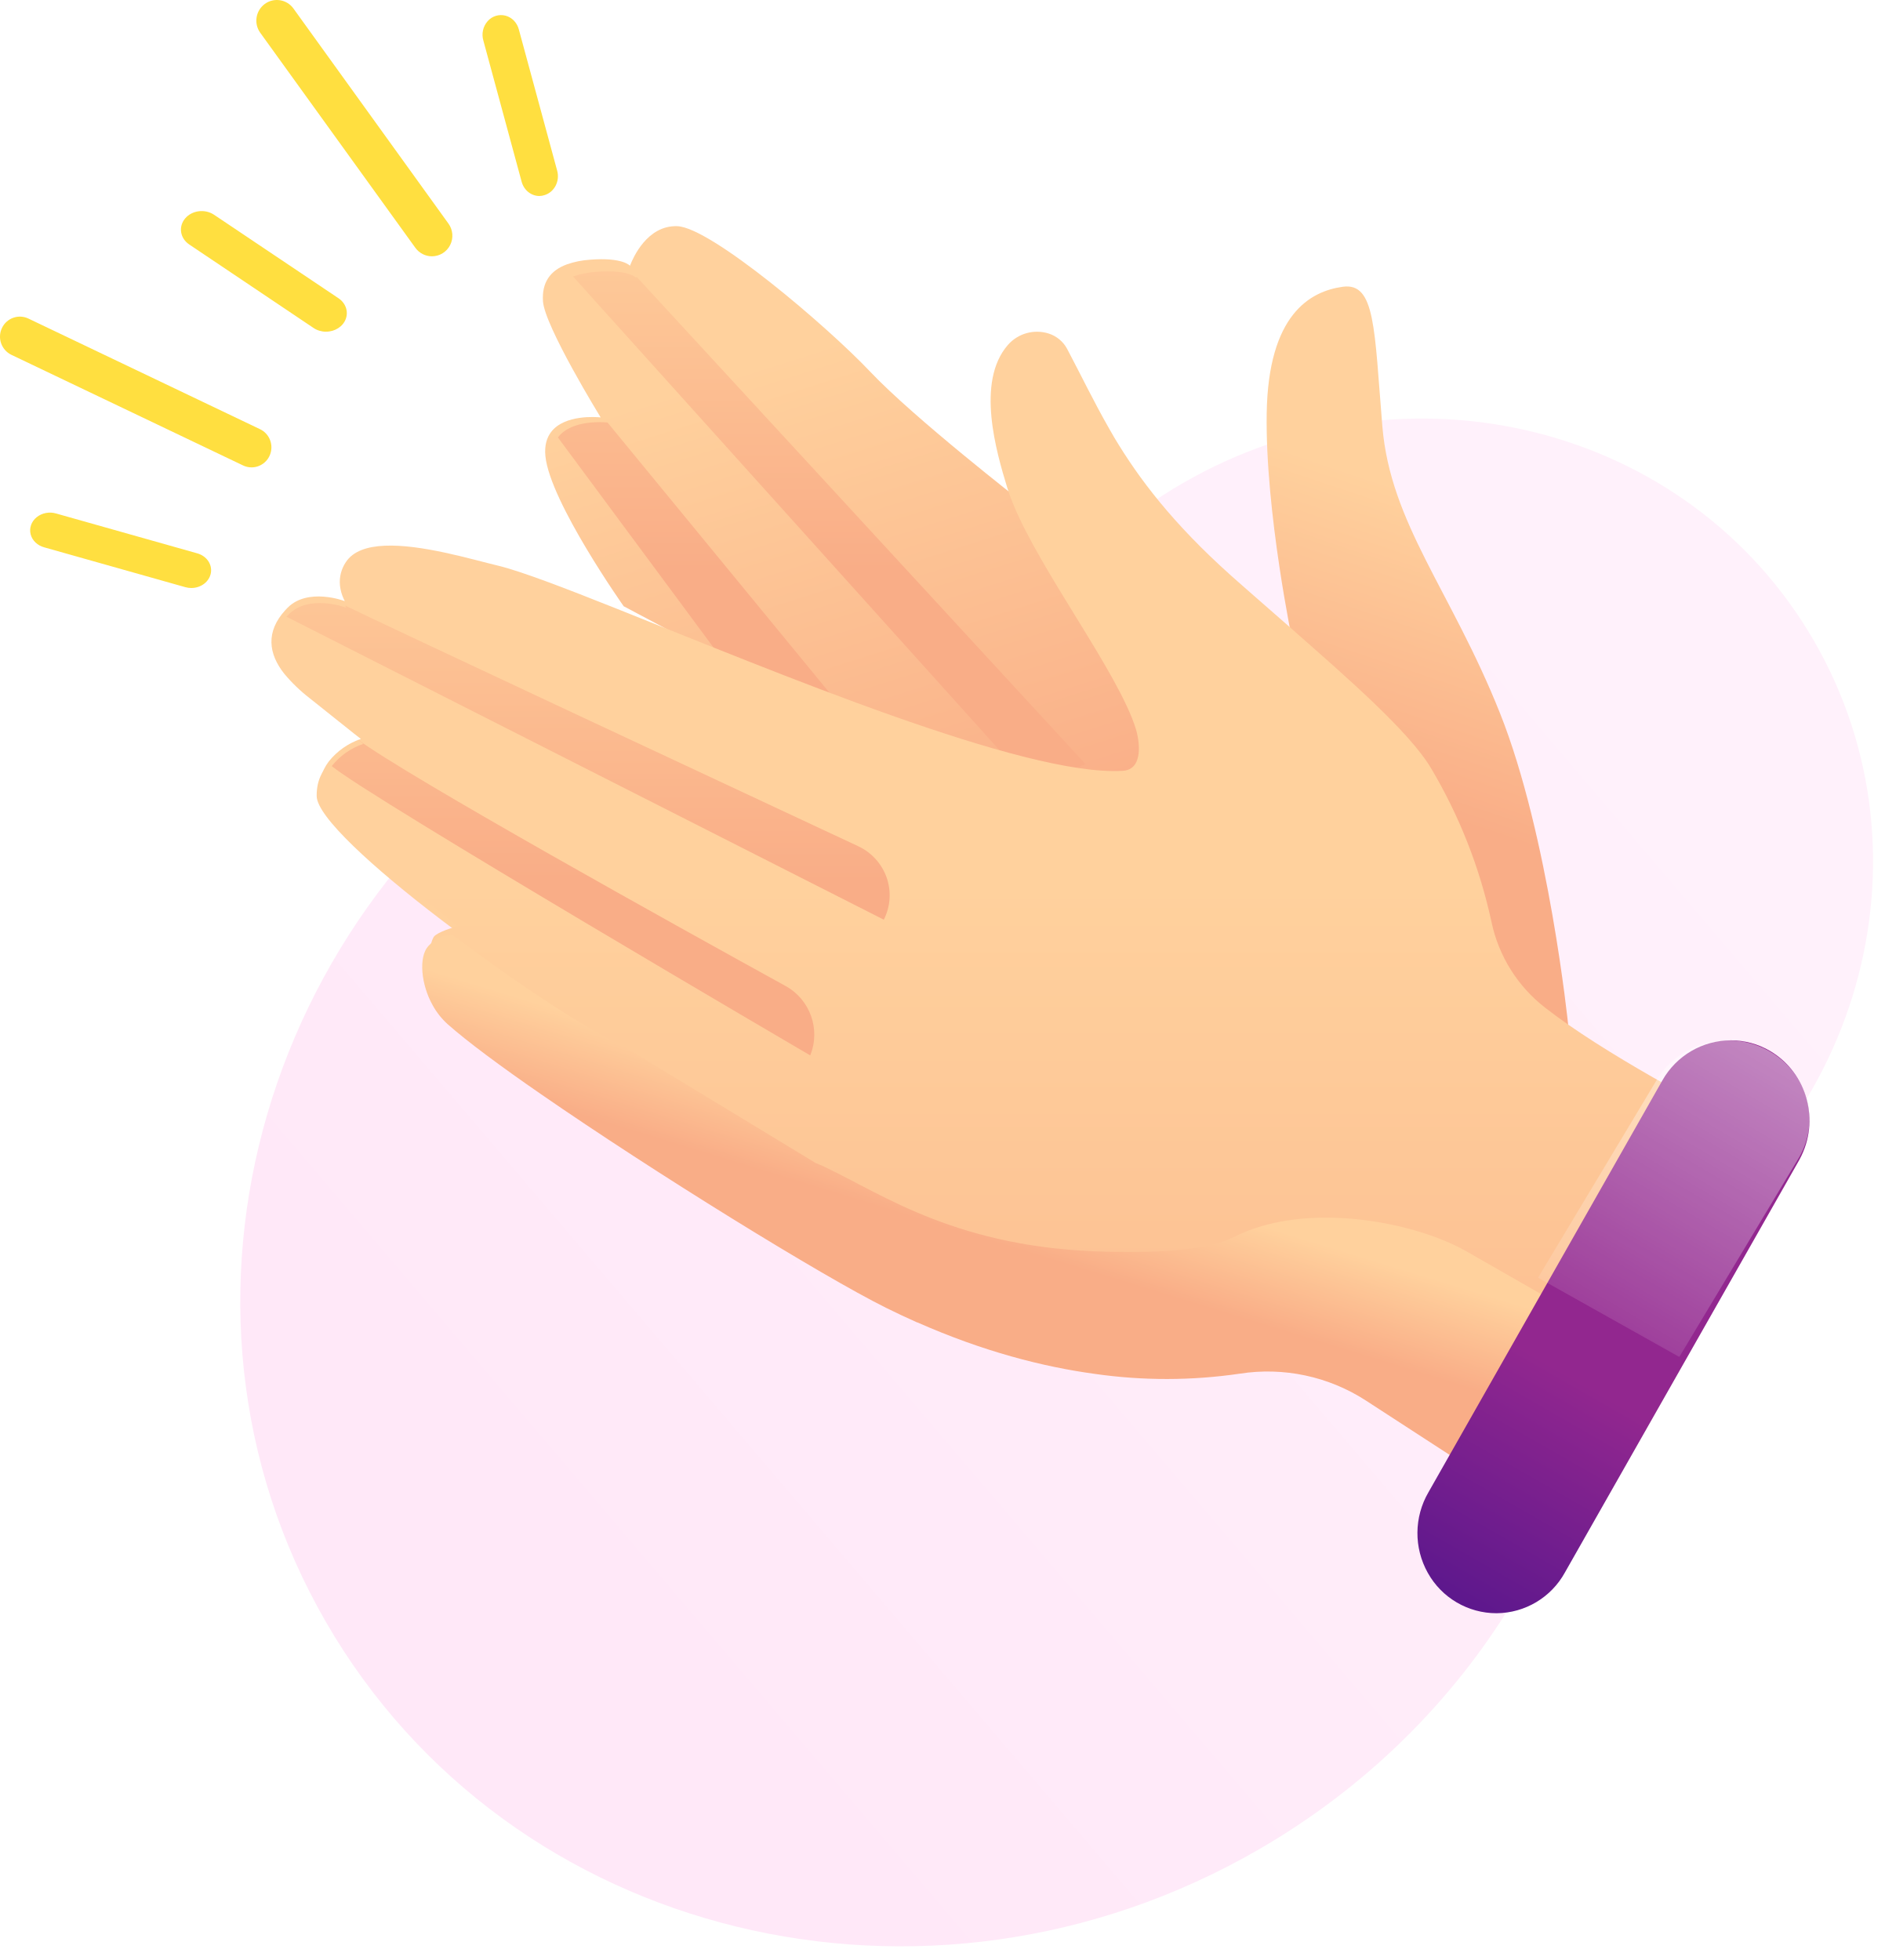
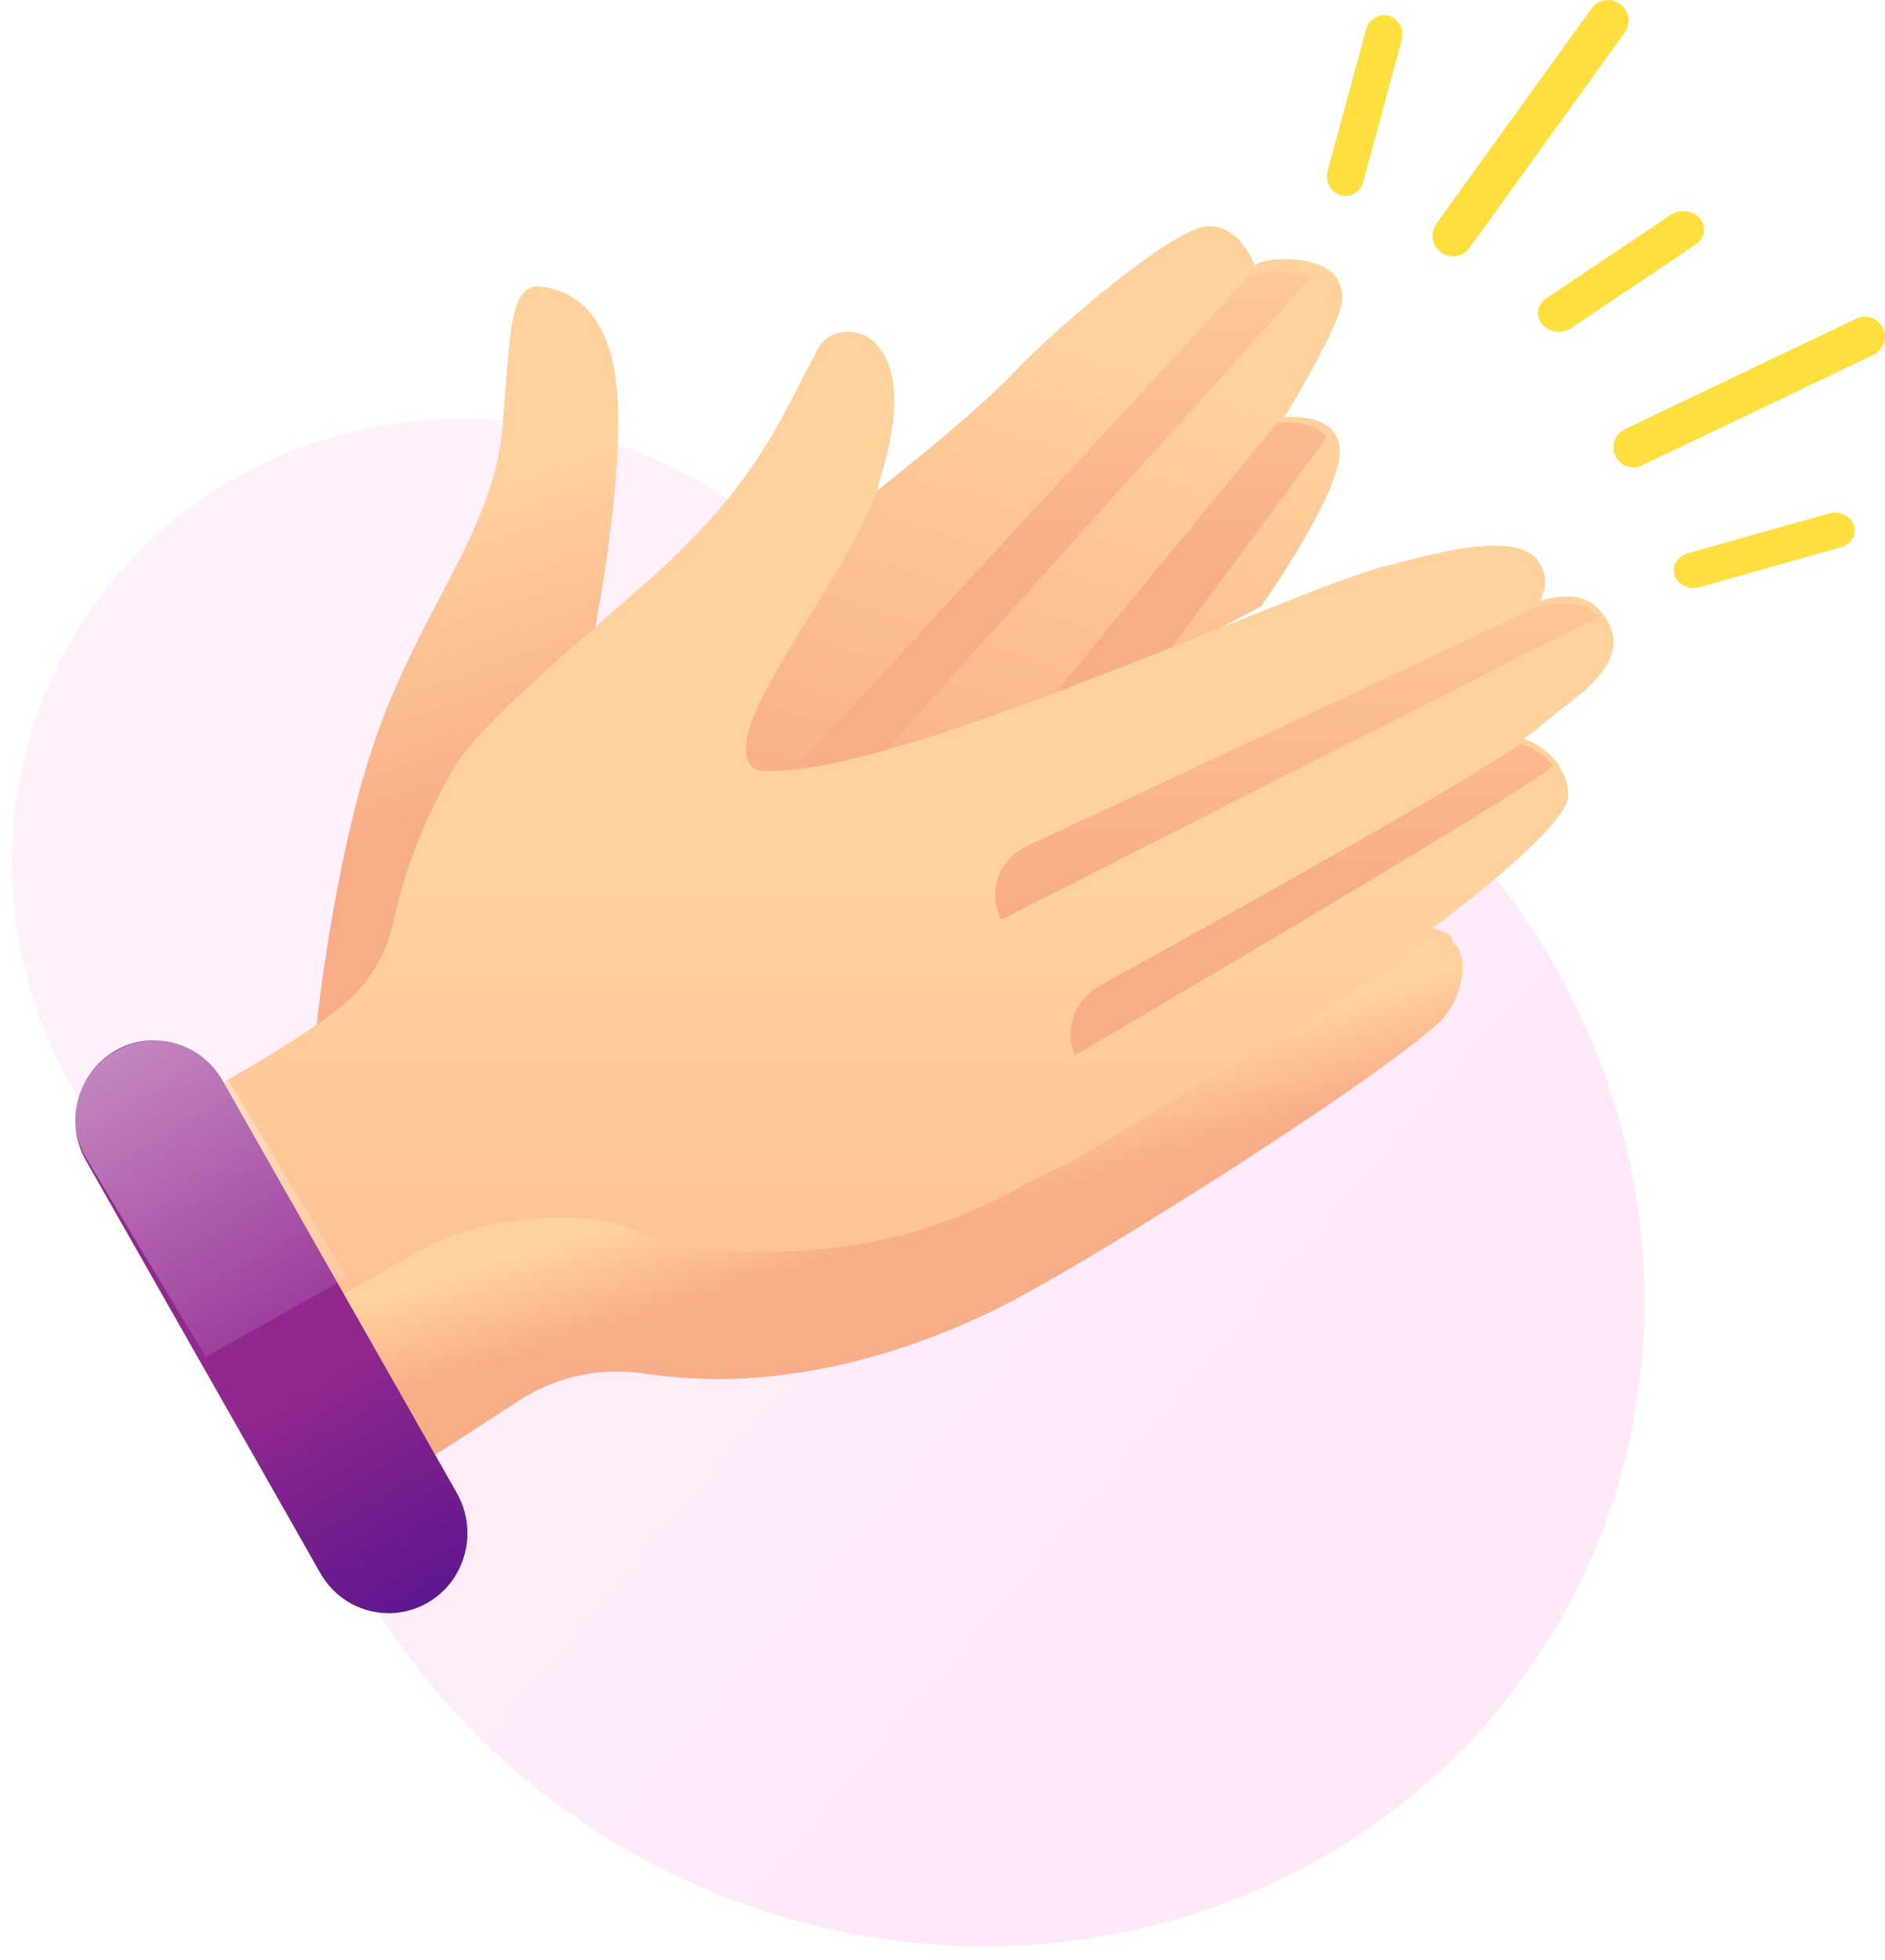
<svg xmlns="http://www.w3.org/2000/svg" width="125" height="130" viewBox="0 0 125 130">
  <defs>
    <linearGradient id="a" x1="13.491%" x2="89.873%" y1="59.637%" y2="48.541%">
      <stop offset="0%" stop-color="#FFE8F8" />
      <stop offset="100%" stop-color="#FFF1FB" />
    </linearGradient>
    <linearGradient id="b" x1="38.904%" x2="63.408%" y1="20.054%" y2="101.068%">
      <stop offset="0%" stop-color="#FFD19D" />
      <stop offset="100%" stop-color="#F9AD87" />
    </linearGradient>
    <linearGradient id="c" x1="50%" x2="50%" y1="-18.054%" y2="58.369%">
      <stop offset="0%" stop-color="#FFD19D" />
      <stop offset="100%" stop-color="#F9AD87" />
    </linearGradient>
    <linearGradient id="d" x1="50%" x2="50%" y1="-56.577%" y2="32.778%">
      <stop offset="0%" stop-color="#FFD19D" />
      <stop offset="100%" stop-color="#F9AD87" />
    </linearGradient>
    <linearGradient id="e" x1="53.834%" x2="47.969%" y1="28.282%" y2="70.731%">
      <stop offset="0%" stop-color="#FFD19D" />
      <stop offset="100%" stop-color="#F9AD87" />
    </linearGradient>
    <linearGradient id="f" x1="49.997%" x2="49.997%" y1="46.533%" y2="127.473%">
      <stop offset="0%" stop-color="#FFD19D" />
      <stop offset="100%" stop-color="#F9AD87" />
    </linearGradient>
    <linearGradient id="g" x1="50%" x2="50%" y1="-83.713%" y2="44.924%">
      <stop offset="0%" stop-color="#FFD19D" />
      <stop offset="100%" stop-color="#F9AD87" />
    </linearGradient>
    <linearGradient id="h" x1="50%" x2="50%" y1="-41.34%" y2="88.135%">
      <stop offset="0%" stop-color="#FFD19D" />
      <stop offset="100%" stop-color="#F9AD87" />
    </linearGradient>
    <linearGradient id="i" x1="54.504%" x2="47.035%" y1="40.18%" y2="51.897%">
      <stop offset="0%" stop-color="#FFD19D" />
      <stop offset="100%" stop-color="#F9AD87" />
    </linearGradient>
    <linearGradient id="j" x1="47.074%" x2="28.578%" y1="57.443%" y2="104.421%">
      <stop offset="8%" stop-color="#92278F" />
      <stop offset="100%" stop-color="#5E188D" />
    </linearGradient>
    <linearGradient id="k" x1="99.491%" x2="14.974%" y1="-45.286%" y2="122.876%">
      <stop offset="0%" stop-color="#FFF" stop-opacity=".6" />
      <stop offset="100%" stop-color="#FFF" stop-opacity="0" />
    </linearGradient>
  </defs>
  <g fill="none" fill-rule="evenodd">
-     <path fill="url(#a)" d="M89.276 43.589a31.777 31.777 0 0 1 12.433-2.51c17.12 0 31 13.43 31 30 0 16.568-13.88 30-31 30-.586 0-1.169-.016-1.747-.047-8.086 12.624-22.641 21.046-39.253 21.046-25.405 0-46-19.699-46-44 0-24.3 20.595-44 46-44 10.794 0 20.72 3.557 28.567 9.511z" transform="rotate(-30 73.21 79.945)" />
+     <path fill="url(#a)" d="M89.276 43.589a31.777 31.777 0 0 1 12.433-2.51c17.12 0 31 13.43 31 30 0 16.568-13.88 30-31 30-.586 0-1.169-.016-1.747-.047-8.086 12.624-22.641 21.046-39.253 21.046-25.405 0-46-19.699-46-44 0-24.3 20.595-44 46-44 10.794 0 20.72 3.557 28.567 9.511z" transform="scale(-1 1) rotate(-30 10.71 313.198)" />
    <g fill-rule="nonzero">
-       <path fill="url(#b)" d="M75.64 58c-.69.096-34.279-17.79-34.279-17.79s-4.883-6.912-5.191-9.953c-.07-.705.089-1.222.373-1.599.9-1.19 3.055-.995 3.27-.975h.02s-3.72-6.046-3.825-7.705c-.079-1.216.454-2.032 1.597-2.447.49-.17 1.001-.272 1.519-.305 2.177-.176 2.656.402 2.656.402s0-.025.025-.07c.167-.423 1.102-2.626 3.11-2.556 2.219.076 9.905 6.597 12.81 9.668 2.906 3.07 10.066 8.635 10.066 8.635s4.05 5.418 7.007 9.767c2.957 4.35 2.62 14.679.842 14.928z" />
-       <path fill="url(#c)" d="M72 50.693L68.299 52 38 18.334a5.893 5.893 0 0 1 1.526-.301c2.187-.173 2.668.395 2.668.395s0-.024.025-.068L72 50.693z" />
-       <path fill="url(#d)" d="M62 54.46L58.463 58 47.538 43.244 37 29.015c.904-1.209 3.072-1.011 3.29-.991l15 18.266L62 54.46z" />
-       <path fill="url(#e)" d="M104 68s-1.283-12.57-4.527-20.703c-3.244-8.132-7.266-12.572-7.8-19.032-.535-6.46-.456-9.544-2.624-9.245-2.168.299-4.94 1.839-5.045 8.387C83.9 33.954 85.74 42.67 85.74 42.67s1.68 14.142 4.488 19.26C93.036 67.046 104 68 104 68z" />
-       <path fill="#FFD19D" d="M57 69l-4-3a12.69 12.69 0 0 1 4 3zM56 78l-.946-.941L54 76a11.628 11.628 0 0 1 2 2z" />
-       <path fill="#FFD19D" d="M56 78a11.229 11.229 0 0 0-3.629-2.684l-10.7-6.238c-5.69-2.641-20.66-13.56-20.67-16.28-.022-2.294 1.911-3.024 3.468-2.74L56 78z" />
-       <path fill="url(#f)" d="M119 76.41v.2l-.048.087L111.262 90l-.026.045L104.902 101c-3.115-1.998-6.23-3.996-8.986-5.762-1.89-1.212-3.61-2.32-5.045-3.243a12.067 12.067 0 0 0-8.355-1.767 33.79 33.79 0 0 1-9.614.013c-3.62-.712-7.689-1.688-11.741-3.374h-.02a54.112 54.112 0 0 1-2.06-.96c-4.246-2.087-15.372-8.888-22.864-14.021a34.586 34.586 0 0 1-2.789-2.371 53.783 53.783 0 0 1-2.465-2.596c-1.333-1.511-2.117-2.708-2.334-3.61-.116-.38-.073-.791.12-1.138v-.012a.603.603 0 0 1 .167-.158c.44-.308 1.434-.57 1.434-.57l-.045-.036c-.377-.304-3.03-2.447-4.806-3.907-.308-.255-.588-.488-.833-.688l-.2-.203c-1.265-1.059-2.747-2.33-3.167-3.683a2.309 2.309 0 0 1-.095-.416 2.172 2.172 0 0 1 .065-.934 3.384 3.384 0 0 1 .532-1.056 4.635 4.635 0 0 1 2.131-1.498s-.103-.078-.443-.345l-.025-.02c-.463-.364-1.334-1.062-2.944-2.349a10.662 10.662 0 0 1-1.666-1.606c-1.06-1.332-1.236-2.794.061-4.214.052-.059.109-.119.167-.177 1.333-1.332 3.725-.46 3.774-.428V39.853c-.022-.042-.04-.082-.06-.123a2.848 2.848 0 0 1-.252-.908 2.35 2.35 0 0 1 .393-1.54c.482-.736 1.427-1.037 2.577-1.087 2.415-.108 5.732.896 7.548 1.332 1.523.373 4.363 1.46 7.895 2.869 5.21 2.074 11.925 4.846 18.169 7.056 6.274 2.222 12.063 3.874 15.335 3.674.926-.055 1.105-.917 1.06-1.701a4.865 4.865 0 0 0-.187-1.054c-1.123-3.683-6.299-10.421-8.156-14.97-.153-.372-.283-.73-.386-1.072-.717-2.356-2.084-7.007.048-9.45a2.564 2.564 0 0 1 2.705-.757c.522.166.96.528 1.22 1.01.917 1.732 1.75 3.473 2.809 5.328.11.192.223.383.333.578 1.625 2.71 3.846 5.66 7.731 9.137.952.852 2.345 2.054 3.889 3.413l.273.243c3.429 3.025 7.634 6.66 9.096 9.11a34.05 34.05 0 0 1 4.027 10.261 9.717 9.717 0 0 0 3.537 5.627c1.934 1.51 4.56 3.142 7.19 4.646 3.788 2.15 7.578 4.045 9.35 4.934z" />
-       <path fill="url(#g)" d="M53.73 70S24.54 52.921 22 50.812a4.545 4.545 0 0 1 2.09-1.473s-.101-.077-.435-.339c3.444 2.554 21.387 12.51 28.446 16.4a3.677 3.677 0 0 1 1.63 4.6z" />
-       <path fill="#FFD19D" d="M58 59l-.363 1s-.595-.292-1.637-.81l2-.19z" />
-       <path fill="url(#h)" d="M58.612 61L19 40.905c.052-.058.109-.117.167-.175 1.337-1.318 3.736-.455 3.784-.423v-.019c-.022-.04-.04-.08-.06-.122 2.539 1.246 25.303 11.886 34.021 15.96a3.625 3.625 0 0 1 1.89 2.084c.319.918.25 1.923-.19 2.79z" />
-       <path fill="url(#i)" d="M111 90.88l-.027.045-6.34 11.075-8.997-5.825a3172.342 3172.342 0 0 1-5.051-3.28 11.986 11.986 0 0 0-8.364-1.785 33.503 33.503 0 0 1-9.625.014c-3.43-.468-7.392-1.483-11.754-3.412h-.02a53.93 53.93 0 0 1-2.063-.97c-4.25-2.11-15.389-8.986-22.89-14.175-2.683-1.851-4.9-3.5-6.174-4.629a4.85 4.85 0 0 1-1.001-1.262c-.768-1.365-.948-3.198-.289-3.927.057-.062.115-.12.167-.168.727-.663 1.435-.577 1.435-.577 1.188.898 2.408 1.785 3.608 2.625l.367.256.43.296.38.261c2.63 1.79 5.069 3.28 6.724 4.06L54.1 77.143l.404.165.217.105c3.905 1.851 8.844 5.404 18.714 5.61 3.793.079 6.664-.108 8.49-1.02 4.213-2.106 10.424-1.237 14.183.424.406.176.802.375 1.187.596l4.41 2.524L111 90.88z" />
-       <path fill="url(#j)" d="M119.354 76.879l-.047.086-7.536 13.267-.027.045-.068.121-6.138 10.805-1.751 3.083A5.215 5.215 0 0 1 99.249 107a5.213 5.213 0 0 1-4.56-2.676 5.389 5.389 0 0 1 .044-5.351l1.998-3.517 5.914-10.413.03-.054 7.516-13.234.055-.098A5.226 5.226 0 0 1 114.79 69a5.111 5.111 0 0 1 2.597.707c2.462 1.452 3.335 4.635 1.967 7.172z" />
-       <path fill="url(#k)" d="M119.33 76.732l-.05.085-7.815 13.02-.027.044-.072.119L102 84.745l.032-.054 7.794-12.988.058-.096c.973-1.616 2.77-2.61 4.712-2.607.946 0 1.875.239 2.694.694 2.553 1.425 3.458 4.549 2.04 7.038z" />
-       <path fill="#FFDF40" d="M28.645 17c-.435 0-.843-.21-1.099-.563L17.258 2.172A1.376 1.376 0 0 1 17.563.26a1.353 1.353 0 0 1 1.899.307L29.74 14.83c.3.415.344.965.113 1.423a1.355 1.355 0 0 1-1.208.747zM16.684 31c-.195 0-.388-.043-.563-.128L.755 23.534a1.337 1.337 0 0 1-.628-1.772 1.312 1.312 0 0 1 1.754-.634l15.366 7.34c.556.266.856.886.72 1.493A1.32 1.32 0 0 1 16.685 31zM12.688 39c-.133 0-.266-.018-.394-.054l-9.351-2.64c-.456-.12-.804-.451-.91-.866-.106-.415.046-.85.398-1.135.352-.286.849-.38 1.3-.244l9.35 2.64c.619.174 1.002.727.904 1.3-.099.575-.65.999-1.297.999zM35.773 13c-.549 0-1.03-.389-1.18-.95l-2.537-9.356a1.364 1.364 0 0 1 .28-1.287 1.18 1.18 0 0 1 1.195-.366c.431.117.769.474.882.931l2.539 9.356c.187.691-.188 1.414-.839 1.613a1.13 1.13 0 0 1-.34.059zM21.617 22c-.296 0-.585-.087-.822-.246l-8.244-5.538c-.608-.407-.732-1.179-.277-1.723.455-.544 1.316-.655 1.924-.247l8.252 5.537c.473.318.666.871.48 1.374-.188.503-.713.841-1.304.841l-.009.002z" />
+       <path fill="url(#b)" d="M75.64 58c-.69.096-34.279-17.79-34.279-17.79s-4.883-6.912-5.191-9.953c-.07-.705.089-1.222.373-1.599.9-1.19 3.055-.995 3.27-.975h.02s-3.72-6.046-3.825-7.705c-.079-1.216.454-2.032 1.597-2.447.49-.17 1.001-.272 1.519-.305 2.177-.176 2.656.402 2.656.402s0-.025.025-.07c.167-.423 1.102-2.626 3.11-2.556 2.219.076 9.905 6.597 12.81 9.668 2.906 3.07 10.066 8.635 10.066 8.635s4.05 5.418 7.007 9.767c2.957 4.35 2.62 14.679.842 14.928z" transform="matrix(-1 0 0 1 125 0)" />
+       <path fill="url(#c)" d="M72 50.693L68.299 52 38 18.334a5.893 5.893 0 0 1 1.526-.301c2.187-.173 2.668.395 2.668.395s0-.024.025-.068L72 50.693z" transform="matrix(-1 0 0 1 125 0)" />
+       <path fill="url(#d)" d="M62 54.46L58.463 58 47.538 43.244 37 29.015c.904-1.209 3.072-1.011 3.29-.991l15 18.266L62 54.46z" transform="matrix(-1 0 0 1 125 0)" />
+       <path fill="url(#e)" d="M104 68s-1.283-12.57-4.527-20.703c-3.244-8.132-7.266-12.572-7.8-19.032-.535-6.46-.456-9.544-2.624-9.245-2.168.299-4.94 1.839-5.045 8.387C83.9 33.954 85.74 42.67 85.74 42.67s1.68 14.142 4.488 19.26C93.036 67.046 104 68 104 68z" transform="matrix(-1 0 0 1 125 0)" />
+       <path fill="#FFD19D" d="M68 69l4-3a12.69 12.69 0 0 0-4 3zM69 78l.946-.941L71 76a11.628 11.628 0 0 0-2 2z" />
+       <path fill="#FFD19D" d="M69 78a11.229 11.229 0 0 1 3.629-2.684l10.7-6.238c5.69-2.641 20.66-13.56 20.67-16.28.022-2.294-1.911-3.024-3.468-2.74L69 78z" />
+       <path fill="url(#f)" d="M119 76.41v.2l-.048.087L111.262 90l-.026.045L104.902 101c-3.115-1.998-6.23-3.996-8.986-5.762-1.89-1.212-3.61-2.32-5.045-3.243a12.067 12.067 0 0 0-8.355-1.767 33.79 33.79 0 0 1-9.614.013c-3.62-.712-7.689-1.688-11.741-3.374h-.02a54.112 54.112 0 0 1-2.06-.96c-4.246-2.087-15.372-8.888-22.864-14.021a34.586 34.586 0 0 1-2.789-2.371 53.783 53.783 0 0 1-2.465-2.596c-1.333-1.511-2.117-2.708-2.334-3.61-.116-.38-.073-.791.12-1.138v-.012a.603.603 0 0 1 .167-.158c.44-.308 1.434-.57 1.434-.57l-.045-.036c-.377-.304-3.03-2.447-4.806-3.907-.308-.255-.588-.488-.833-.688l-.2-.203c-1.265-1.059-2.747-2.33-3.167-3.683a2.309 2.309 0 0 1-.095-.416 2.172 2.172 0 0 1 .065-.934 3.384 3.384 0 0 1 .532-1.056 4.635 4.635 0 0 1 2.131-1.498s-.103-.078-.443-.345l-.025-.02c-.463-.364-1.334-1.062-2.944-2.349a10.662 10.662 0 0 1-1.666-1.606c-1.06-1.332-1.236-2.794.061-4.214.052-.059.109-.119.167-.177 1.333-1.332 3.725-.46 3.774-.428V39.853c-.022-.042-.04-.082-.06-.123a2.848 2.848 0 0 1-.252-.908 2.35 2.35 0 0 1 .393-1.54c.482-.736 1.427-1.037 2.577-1.087 2.415-.108 5.732.896 7.548 1.332 1.523.373 4.363 1.46 7.895 2.869 5.21 2.074 11.925 4.846 18.169 7.056 6.274 2.222 12.063 3.874 15.335 3.674.926-.055 1.105-.917 1.06-1.701a4.865 4.865 0 0 0-.187-1.054c-1.123-3.683-6.299-10.421-8.156-14.97-.153-.372-.283-.73-.386-1.072-.717-2.356-2.084-7.007.048-9.45a2.564 2.564 0 0 1 2.705-.757c.522.166.96.528 1.22 1.01.917 1.732 1.75 3.473 2.809 5.328.11.192.223.383.333.578 1.625 2.71 3.846 5.66 7.731 9.137.952.852 2.345 2.054 3.889 3.413l.273.243c3.429 3.025 7.634 6.66 9.096 9.11a34.05 34.05 0 0 1 4.027 10.261 9.717 9.717 0 0 0 3.537 5.627c1.934 1.51 4.56 3.142 7.19 4.646 3.788 2.15 7.578 4.045 9.35 4.934z" transform="matrix(-1 0 0 1 125 0)" />
+       <path fill="url(#g)" d="M53.73 70S24.54 52.921 22 50.812a4.545 4.545 0 0 1 2.09-1.473s-.101-.077-.435-.339c3.444 2.554 21.387 12.51 28.446 16.4a3.677 3.677 0 0 1 1.63 4.6z" transform="matrix(-1 0 0 1 125 0)" />
+       <path fill="#FFD19D" d="M67 59l.363 1s.595-.292 1.637-.81L67 59z" />
+       <path fill="url(#h)" d="M58.612 61L19 40.905c.052-.058.109-.117.167-.175 1.337-1.318 3.736-.455 3.784-.423v-.019c-.022-.04-.04-.08-.06-.122 2.539 1.246 25.303 11.886 34.021 15.96a3.625 3.625 0 0 1 1.89 2.084c.319.918.25 1.923-.19 2.79z" transform="matrix(-1 0 0 1 125 0)" />
+       <path fill="url(#i)" d="M111 90.88l-.027.045-6.34 11.075-8.997-5.825a3172.342 3172.342 0 0 1-5.051-3.28 11.986 11.986 0 0 0-8.364-1.785 33.503 33.503 0 0 1-9.625.014c-3.43-.468-7.392-1.483-11.754-3.412h-.02a53.93 53.93 0 0 1-2.063-.97c-4.25-2.11-15.389-8.986-22.89-14.175-2.683-1.851-4.9-3.5-6.174-4.629a4.85 4.85 0 0 1-1.001-1.262c-.768-1.365-.948-3.198-.289-3.927.057-.062.115-.12.167-.168.727-.663 1.435-.577 1.435-.577 1.188.898 2.408 1.785 3.608 2.625l.367.256.43.296.38.261c2.63 1.79 5.069 3.28 6.724 4.06L54.1 77.143l.404.165.217.105c3.905 1.851 8.844 5.404 18.714 5.61 3.793.079 6.664-.108 8.49-1.02 4.213-2.106 10.424-1.237 14.183.424.406.176.802.375 1.187.596l4.41 2.524L111 90.88z" transform="matrix(-1 0 0 1 125 0)" />
+       <path fill="url(#j)" d="M119.354 76.879l-.047.086-7.536 13.267-.027.045-.068.121-6.138 10.805-1.751 3.083A5.215 5.215 0 0 1 99.249 107a5.213 5.213 0 0 1-4.56-2.676 5.389 5.389 0 0 1 .044-5.351l1.998-3.517 5.914-10.413.03-.054 7.516-13.234.055-.098A5.226 5.226 0 0 1 114.79 69a5.111 5.111 0 0 1 2.597.707c2.462 1.452 3.335 4.635 1.967 7.172z" transform="matrix(-1 0 0 1 125 0)" />
+       <path fill="url(#k)" d="M119.33 76.732l-.05.085-7.815 13.02-.027.044-.072.119L102 84.745l.032-.054 7.794-12.988.058-.096c.973-1.616 2.77-2.61 4.712-2.607.946 0 1.875.239 2.694.694 2.553 1.425 3.458 4.549 2.04 7.038z" transform="matrix(-1 0 0 1 125 0)" />
+       <path fill="#FFDF40" d="M96.355 17c.435 0 .843-.21 1.099-.563l10.288-14.265c.44-.613.303-1.469-.305-1.912a1.353 1.353 0 0 0-1.899.307L95.26 14.83c-.3.415-.344.965-.113 1.423.231.458.698.747 1.208.747zM108.316 31c.195 0 .388-.043.563-.128l15.366-7.338a1.337 1.337 0 0 0 .628-1.772 1.312 1.312 0 0 0-1.754-.634l-15.366 7.34a1.334 1.334 0 0 0-.72 1.493A1.32 1.32 0 0 0 108.315 31zM112.312 39c.133 0 .266-.018.394-.054l9.351-2.64c.456-.12.804-.451.91-.866.106-.415-.046-.85-.398-1.135a1.427 1.427 0 0 0-1.3-.244l-9.35 2.64c-.619.174-1.002.727-.904 1.3.099.575.65.999 1.297.999zM89.227 13c.549 0 1.03-.389 1.18-.95l2.537-9.356a1.364 1.364 0 0 0-.28-1.287 1.18 1.18 0 0 0-1.195-.366 1.267 1.267 0 0 0-.882.931l-2.539 9.356c-.187.691.188 1.414.839 1.613.11.037.225.057.34.059zM103.383 22c.296 0 .585-.087.822-.246l8.244-5.538c.608-.407.732-1.179.277-1.723-.455-.544-1.316-.655-1.924-.247l-8.252 5.537c-.473.318-.666.871-.48 1.374.188.503.713.841 1.304.841l.009.002z" />
    </g>
  </g>
</svg>
